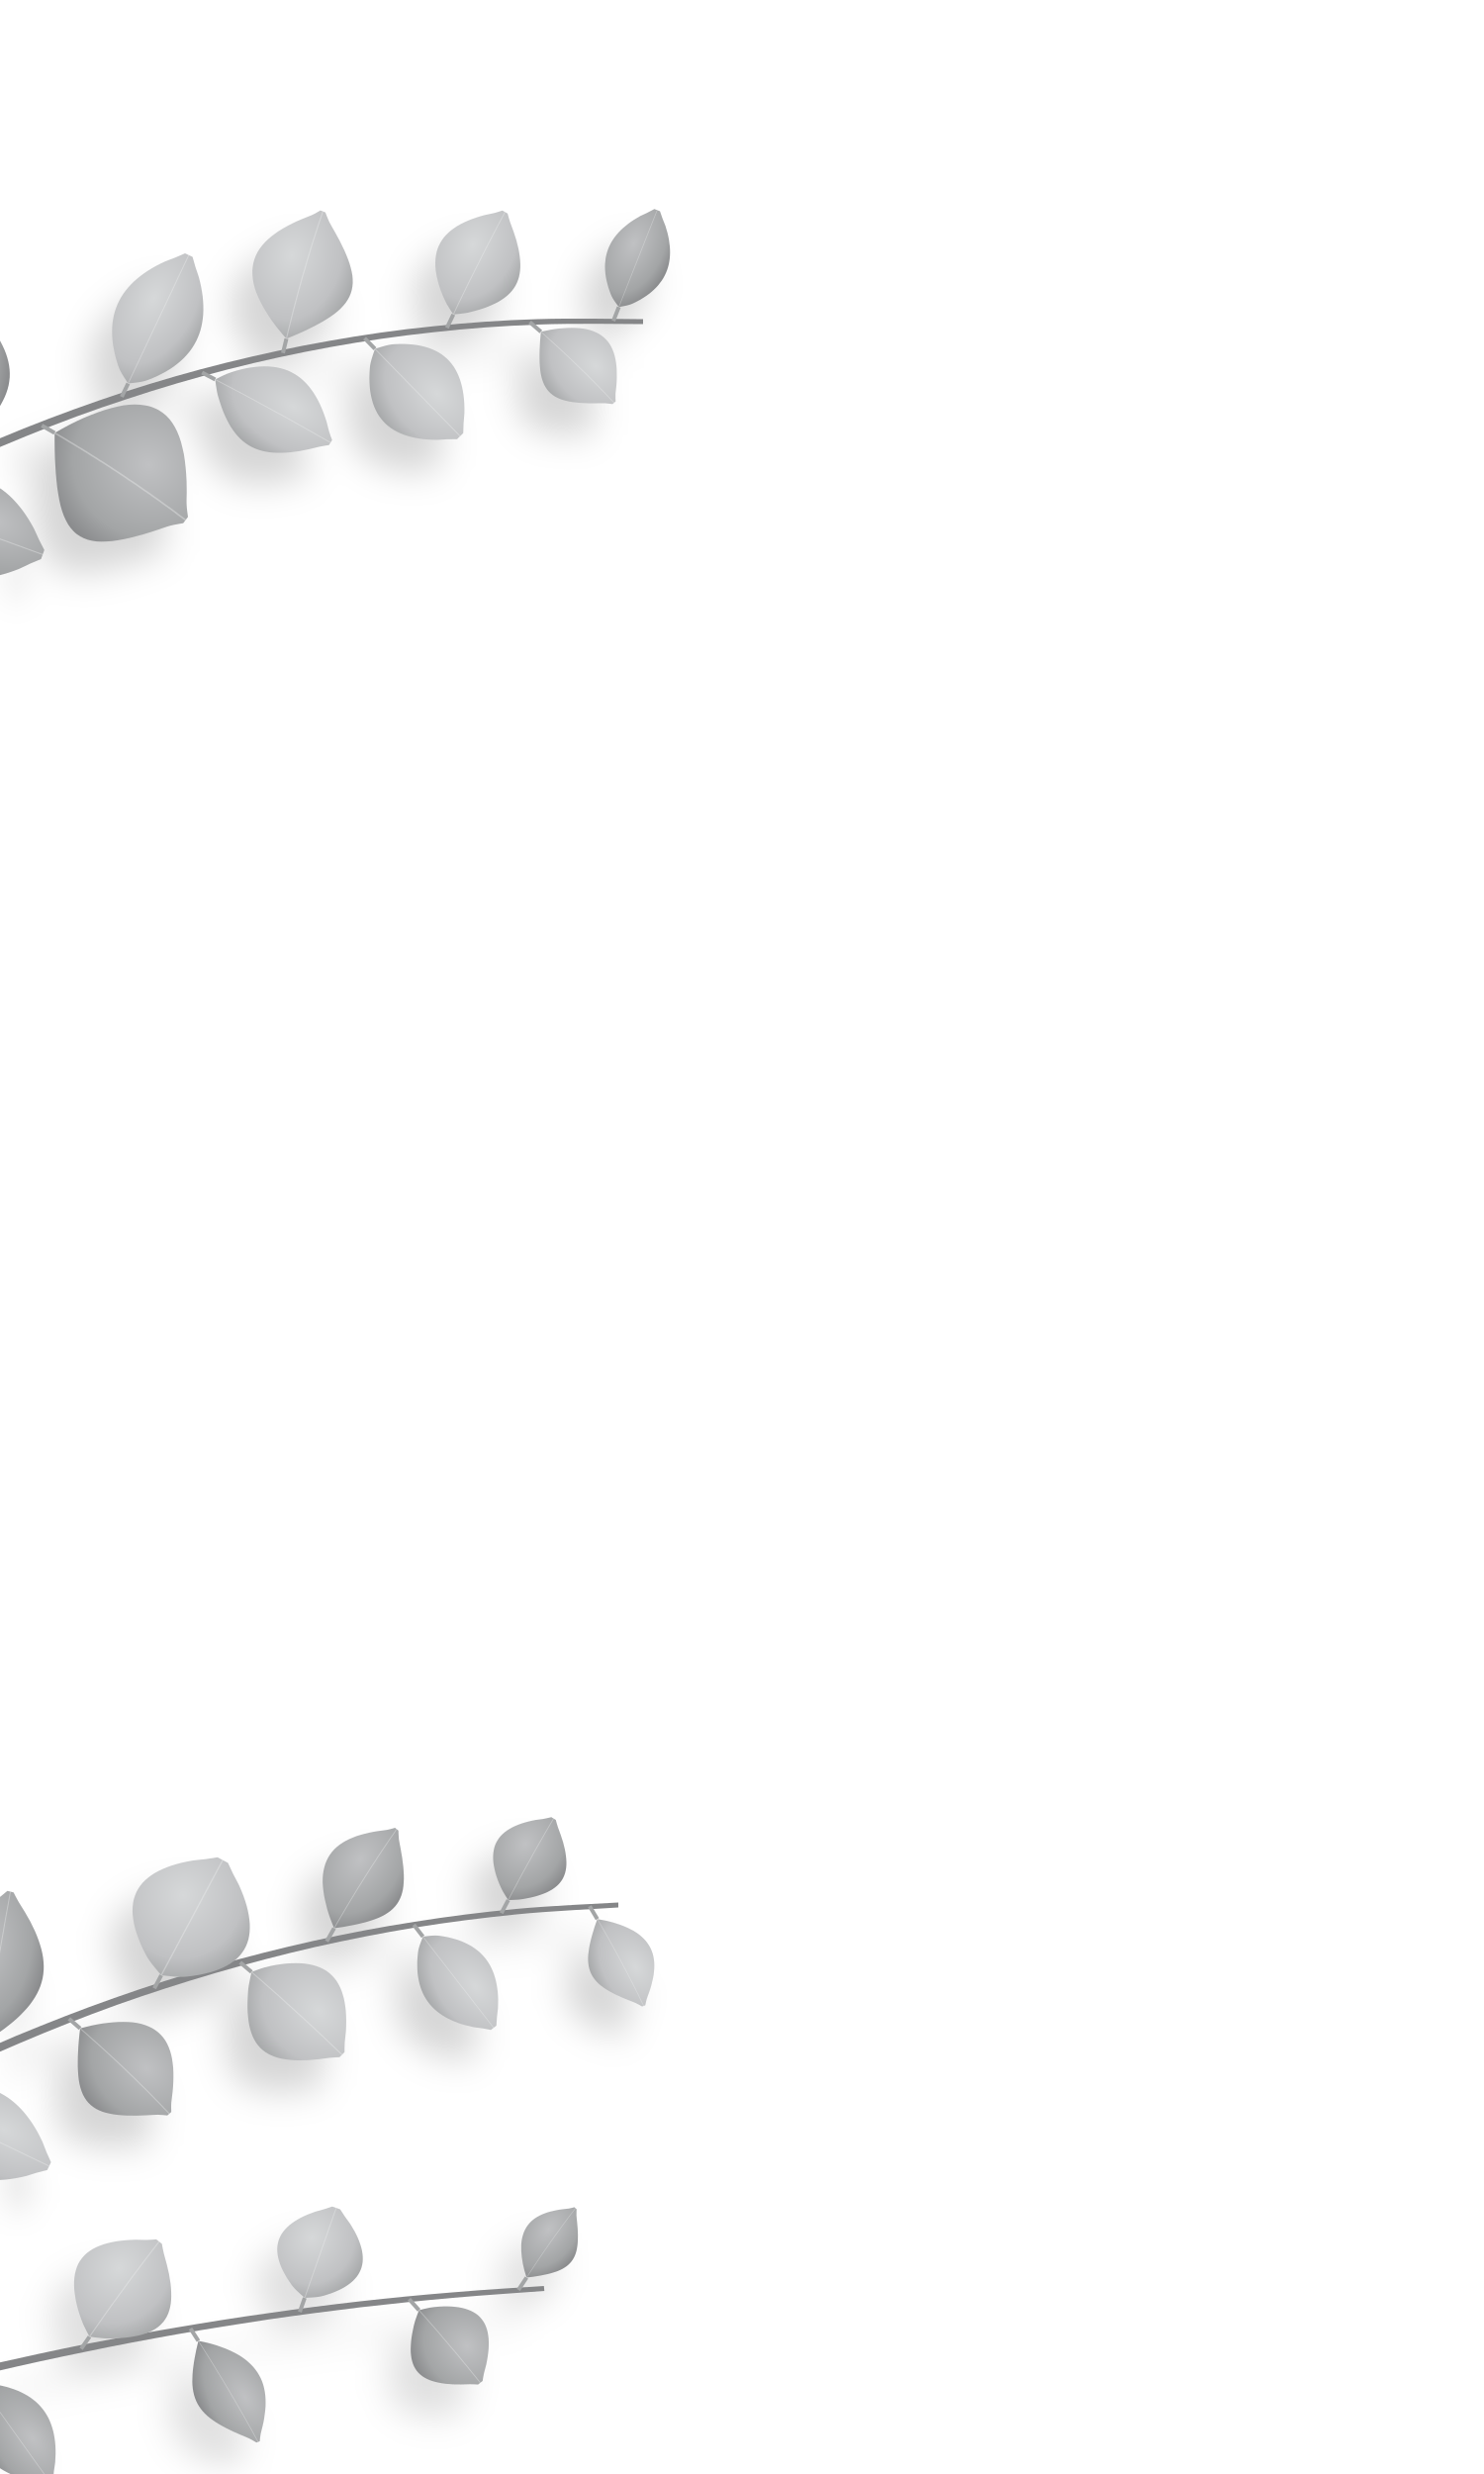
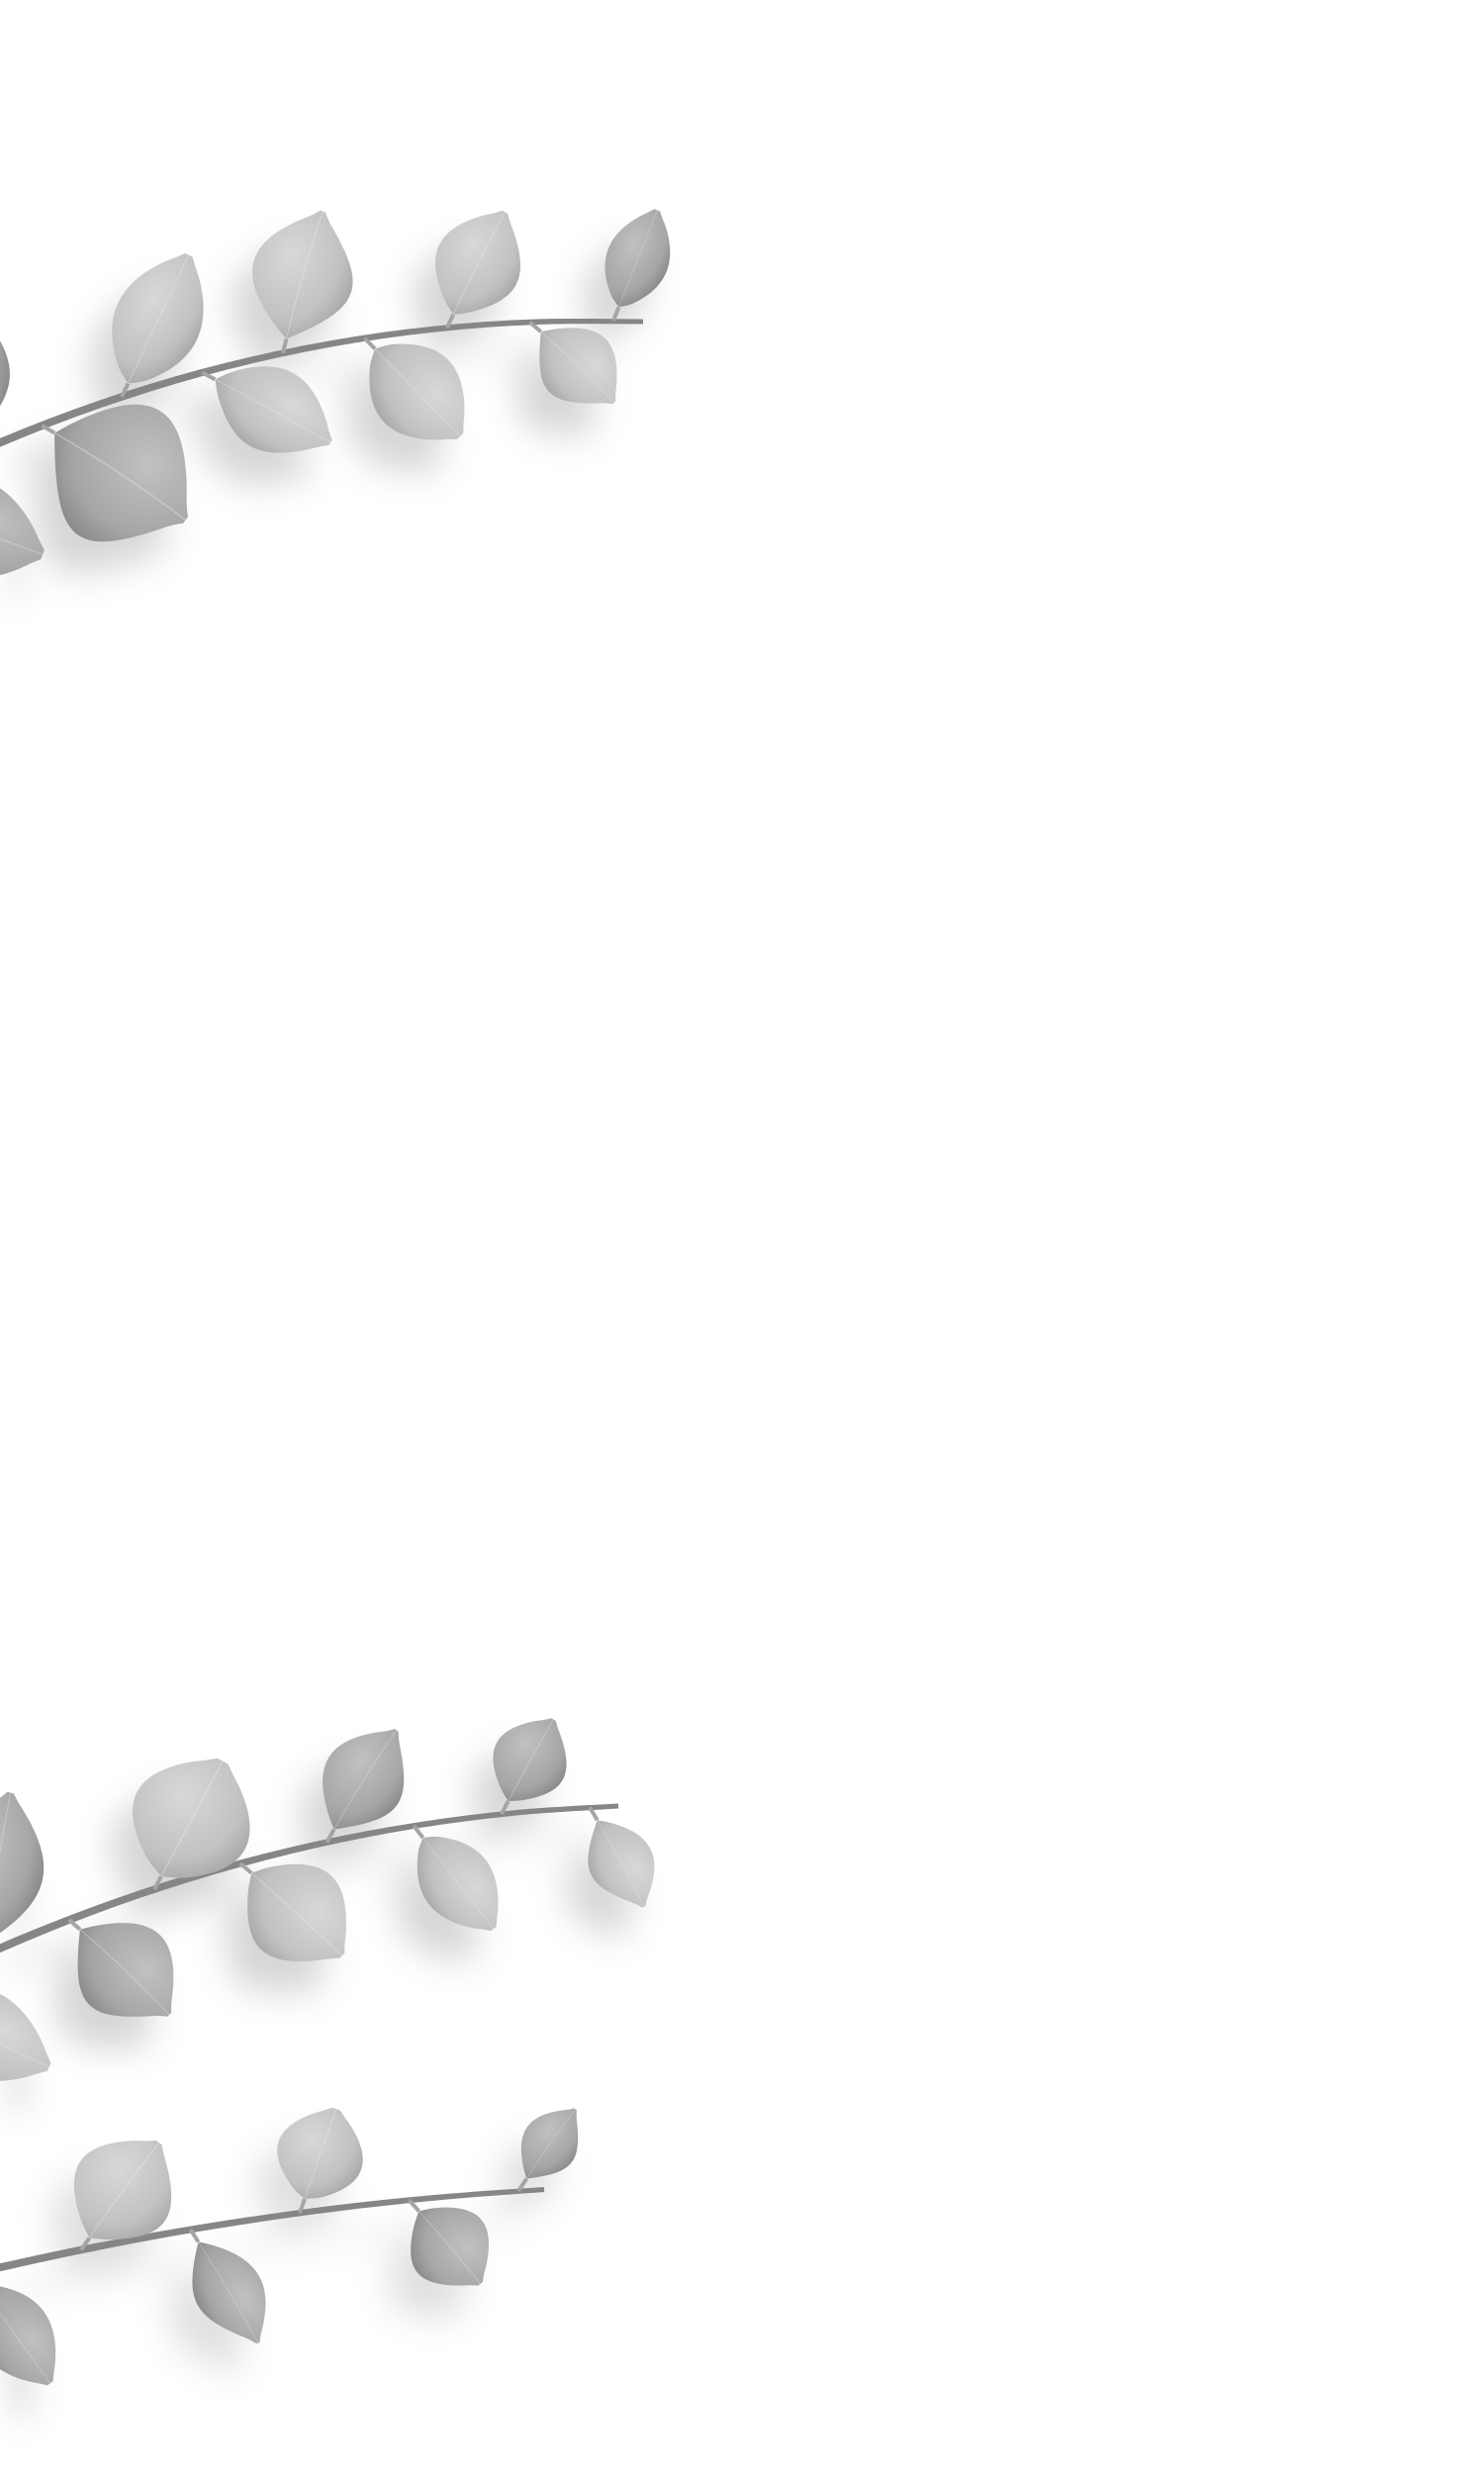
<svg xmlns="http://www.w3.org/2000/svg" viewBox="0 0 600 1000">
  <style>svg{background:#e7e8e9}.f-hi{fill:#f3f4f4}.f-1{fill:#d6d8d9}.f-2{fill:#c0c1c3}.f-3{fill:#a3a5a6}.f-4{fill:#858688}.f-5{fill:#656667}.f-eye{fill:#7d8085}.k-hi{stroke:#f3f4f4}.k-1{stroke:#d6d8d9}.k-2{stroke:#c0c1c3}.k-3{stroke:#a3a5a6}.k-4{stroke:#858688}.k-5{stroke:#656667}.k-eye{stroke:#7d8085}.s-hi{stop-color:#f3f4f4}.s-1{stop-color:#d6d8d9}.s-2{stop-color:#c0c1c3}.s-3{stop-color:#a3a5a6}.s-4{stop-color:#858688}.s-5{stop-color:#656667}.s-eye{stop-color:#7d8085}</style>
  <defs>
    <g id="grey-1-e0">
      <path d="M0 0C0.9 -2.2 3.7 -9.7 5.6 -13.4C7.4 -17.1 9.3 -19.5 11.1 -22.1C13 -24.8 14.8 -27.1 16.7 -29.2C18.5 -31.4 20.4 -33.3 22.2 -35.1C24.1 -36.9 25.9 -38.4 27.8 -39.8C29.6 -41.2 31.5 -42.4 33.3 -43.4C35.2 -44.4 37 -45.2 38.9 -45.9C40.7 -46.5 42.6 -47 44.4 -47.2C46.3 -47.5 48.1 -47.6 50 -47.5C51.9 -47.4 53.7 -47.1 55.6 -46.7C57.4 -46.2 59.3 -45.6 61.1 -44.8C63 -44 64.8 -43 66.7 -41.9C68.5 -40.8 70.4 -39.4 72.2 -38C74.1 -36.5 75.9 -34.9 77.8 -33.1C79.6 -31.3 81.5 -29.4 83.3 -27.3C85.2 -25.1 87 -22.9 88.9 -20.4C90.7 -17.9 92.6 -14.8 94.4 -12.2C96.3 -9.5 99.1 -5.8 100 -4.6L100 4.6C99.1 5.8 96.3 9.5 94.4 12.2C92.6 14.8 90.7 17.9 88.9 20.4C87 22.9 85.2 25.1 83.3 27.3C81.5 29.4 79.6 31.3 77.8 33.1C75.9 34.9 74.1 36.5 72.2 38C70.4 39.4 68.5 40.8 66.7 41.9C64.8 43 63 44 61.1 44.8C59.3 45.6 57.4 46.2 55.6 46.7C53.7 47.1 51.9 47.4 50 47.5C48.1 47.6 46.3 47.5 44.4 47.2C42.6 47 40.7 46.5 38.9 45.9C37 45.2 35.2 44.4 33.3 43.4C31.5 42.4 29.6 41.2 27.8 39.8C25.9 38.4 24.1 36.9 22.2 35.1C20.4 33.3 18.5 31.4 16.7 29.2C14.8 27.1 13 24.8 11.1 22.1C9.3 19.5 7.4 17.1 5.6 13.4C3.7 9.7 0.9 2.2 0 0Z" />
      <path d="M0 0C0.9 0 3.7 0 5.6 0C7.4 0 9.3 0 11.1 0C13 0 14.8 0 16.7 0C18.5 0 20.4 0 22.2 0C24.1 0 25.9 0 27.8 0C29.6 0 31.5 0 33.3 0C35.2 0 37 0 38.9 0C40.7 0 42.6 0 44.4 0C46.3 0 48.1 0 50 0C51.9 0 53.7 0 55.6 0C57.4 0 59.3 0 61.1 0C63 0 64.8 0 66.7 0C68.5 0 70.4 0 72.2 0C74.1 0 75.9 0 77.8 0C79.6 0 81.5 0 83.3 0C85.2 0 87 0 88.9 0C90.7 0 92.6 0 94.4 0C96.3 0 99.1 0 100 0" class="k-hi" fill="none" stroke-width="1" opacity=".35" />
    </g>
    <g id="grey-1-e1">
      <path d="M0 0C0.9 -1.9 3.7 -7.9 5.6 -11.2C7.5 -14.5 9.4 -17.2 11.2 -19.8C13.1 -22.5 15 -24.9 16.9 -27.2C18.8 -29.5 20.8 -31.5 22.7 -33.4C24.6 -35.3 26.5 -37 28.4 -38.5C30.3 -40 32.3 -41.3 34.2 -42.4C36.1 -43.5 38 -44.4 40 -45.1C41.9 -45.8 43.8 -46.3 45.7 -46.6C47.6 -46.8 49.5 -46.9 51.4 -46.7C53.3 -46.6 55.2 -46.2 57.1 -45.7C59 -45.1 60.9 -44.3 62.7 -43.4C64.6 -42.4 66.5 -41.3 68.3 -39.9C70.2 -38.6 72 -37.1 73.8 -35.4C75.6 -33.7 77.5 -31.8 79.3 -29.8C81.1 -27.8 82.8 -25.6 84.6 -23.3C86.4 -21 88.1 -18.5 89.9 -15.9C91.6 -13.3 93.3 -10.1 95 -7.5C96.7 -4.9 99.3 -1.5 100.2 -0.3L99.8 6.3C98.8 7.4 95.8 10.5 93.9 12.9C91.9 15.3 89.9 18.2 87.9 20.6C85.9 23.1 84 25.3 82.1 27.5C80.1 29.6 78.2 31.6 76.3 33.5C74.4 35.3 72.5 37 70.6 38.5C68.7 40 66.9 41.4 65 42.6C63.2 43.8 61.3 44.8 59.5 45.6C57.6 46.4 55.8 47.1 54 47.5C52.2 47.9 50.4 48.2 48.6 48.2C46.8 48.3 45 48.1 43.2 47.7C41.4 47.4 39.6 46.8 37.8 46C36 45.2 34.3 44.3 32.5 43.1C30.7 41.9 28.9 40.5 27.1 39C25.3 37.4 23.6 35.7 21.8 33.7C20 31.8 18.2 29.7 16.4 27.4C14.6 25.1 12.8 22.6 11 19.9C9.2 17.2 7.3 14.6 5.5 11.2C3.7 7.9 0.9 1.9 0 0Z" />
      <path d="M0 0C0.9 0 3.7 0 5.6 0C7.4 0 9.3 0 11.1 0C13 0 14.8 0.1 16.7 0.1C18.5 0.1 20.4 0.1 22.2 0.1C24.1 0.2 25.9 0.2 27.8 0.2C29.6 0.3 31.5 0.3 33.3 0.3C35.2 0.4 37 0.4 38.9 0.5C40.7 0.5 42.6 0.5 44.4 0.6C46.3 0.6 48.1 0.7 50 0.8C51.9 0.8 53.7 0.9 55.6 0.9C57.4 1 59.3 1.1 61.1 1.1C63 1.2 64.8 1.3 66.7 1.3C68.5 1.4 70.4 1.5 72.2 1.6C74.1 1.6 75.9 1.7 77.8 1.8C79.6 1.9 81.5 2 83.3 2.1C85.2 2.2 87 2.3 88.9 2.4C90.7 2.5 92.6 2.6 94.4 2.7C96.3 2.8 99.1 2.9 100 3" class="k-hi" fill="none" stroke-width="1" opacity=".35" />
    </g>
    <g id="grey-1-e2">
      <path d="M0 0C0.9 -1.6 3.7 -6.4 5.6 -9.4C7.5 -12.4 9.4 -15.1 11.3 -17.8C13.3 -20.4 15.2 -22.9 17.2 -25.3C19.1 -27.6 21.1 -29.8 23.1 -31.8C25.1 -33.8 27 -35.6 29 -37.3C31 -38.9 33 -40.3 35 -41.5C37 -42.6 39 -43.6 41 -44.3C43 -45.1 45 -45.6 47 -45.8C48.9 -46.1 50.9 -46.1 52.8 -45.9C54.8 -45.7 56.7 -45.3 58.7 -44.6C60.6 -43.9 62.5 -43 64.3 -41.9C66.2 -40.8 68.1 -39.4 69.9 -37.9C71.7 -36.4 73.6 -34.6 75.3 -32.7C77.1 -30.9 78.9 -28.8 80.6 -26.5C82.3 -24.3 84 -21.9 85.7 -19.4C87.4 -17 89 -14.3 90.6 -11.6C92.3 -8.9 93.8 -5.7 95.4 -3.2C97 -0.6 99.5 2.4 100.3 3.5L99.7 8.5C98.7 9.4 95.6 11.8 93.5 13.9C91.4 16 89.2 18.8 87.1 21.1C85.1 23.4 83 25.7 81 27.8C78.9 29.9 76.9 31.9 75 33.8C73 35.7 71 37.4 69.1 39C67.2 40.6 65.3 42 63.4 43.2C61.5 44.5 59.7 45.5 57.9 46.4C56 47.2 54.2 47.9 52.5 48.3C50.7 48.7 48.9 48.9 47.2 48.9C45.4 48.9 43.7 48.7 41.9 48.2C40.2 47.7 38.5 47.1 36.8 46.2C35.1 45.3 33.4 44.1 31.6 42.8C29.9 41.5 28.2 39.9 26.5 38.2C24.8 36.4 23.1 34.5 21.4 32.4C19.6 30.3 17.9 28 16.2 25.6C14.4 23.2 12.7 20.6 10.9 17.9C9.1 15.2 7.3 12.4 5.5 9.4C3.7 6.5 0.9 1.6 0 0Z" />
      <path d="M0 0C0.9 0 3.7 0 5.6 0C7.4 0 9.3 0 11.1 0.1C13 0.1 14.8 0.1 16.7 0.2C18.5 0.2 20.4 0.2 22.2 0.3C24.1 0.3 25.9 0.4 27.8 0.5C29.6 0.5 31.5 0.6 33.3 0.7C35.2 0.7 37 0.8 38.9 0.9C40.7 1 42.6 1.1 44.4 1.2C46.3 1.3 48.1 1.4 50 1.5C51.9 1.6 53.7 1.7 55.6 1.9C57.4 2 59.3 2.1 61.1 2.2C63 2.4 64.8 2.5 66.7 2.7C68.5 2.8 70.4 3 72.2 3.1C74.1 3.3 75.9 3.5 77.8 3.6C79.6 3.8 81.5 4 83.3 4.2C85.2 4.4 87 4.5 88.9 4.7C90.7 4.9 92.6 5.1 94.4 5.4C96.3 5.6 99.1 5.9 100 6" class="k-hi" fill="none" stroke-width="1" opacity=".35" />
    </g>
    <radialGradient id="grey-1-ep" cx="0.62" cy="0.35" r="0.7" fx="0.62" fy="0.35">
      <stop offset="0" class="s-1" />
      <stop offset="0.7" class="s-2" />
      <stop offset="1" class="s-3" />
    </radialGradient>
    <radialGradient id="grey-1-ed" cx="0.62" cy="0.35" r="0.7" fx="0.62" fy="0.35">
      <stop offset="0" class="s-2" />
      <stop offset="0.7" class="s-3" />
      <stop offset="1" class="s-4" />
    </radialGradient>
    <g id="grey-1-i1">
      <path d="M-298.2 401.6C-292 395.2 -273.5 375.5 -261 363.1C-248.6 350.8 -236 338.9 -223.4 327.6C-210.8 316.2 -198.2 305.3 -185.4 294.9C-172.7 284.6 -159.9 274.7 -147 265.3C-134.1 255.9 -121.2 247 -108.2 238.6C-95.1 230.2 -82.1 222.3 -68.9 214.8C-55.8 207.4 -42.5 200.5 -29.3 194C-16 187.6 -2.6 181.6 10.8 176.2C24.2 170.7 37.7 165.7 51.3 161.3C64.8 156.8 78.5 152.8 92.2 149.3C105.9 145.8 119.7 142.8 133.5 140.3C147.3 137.8 161.2 135.8 175.2 134.3C189.2 132.7 203.3 131.7 217.4 131.2C231.5 130.6 252.9 131 260 131L260 129C252.9 129 231.5 128.5 217.3 129C203.1 129.4 189 130.4 175 131.9C160.9 133.3 146.9 135.3 133 137.8C119.1 140.2 105.3 143.2 91.5 146.6C77.7 150 64 154 50.3 158.4C36.7 162.9 23.1 167.8 9.6 173.2C-3.9 178.6 -17.4 184.6 -30.7 191C-44.1 197.4 -57.4 204.3 -70.7 211.7C-83.9 219.1 -97.1 227 -110.2 235.4C-123.3 243.8 -136.4 252.7 -149.3 262.1C-162.3 271.4 -175.2 281.3 -188.1 291.7C-200.9 302.1 -213.7 312.9 -226.4 324.3C-239.1 335.6 -251.7 347.5 -264.3 359.8C-276.8 372.2 -295.5 391.9 -301.8 398.4Z" class="f-4" />
      <path d="M-140.4 258.1L-141.4 252.2" class="k-3" fill="none" stroke-width="1.6" />
      <use href="#grey-1-e0" fill="url(#grey-1-ed)" transform="translate(-141.4 252.2) rotate(-99.3) scale(0.6978 0.515)" />
      <path d="M-109.4 237.2L-103.8 239.1" class="k-3" fill="none" stroke-width="1.6" />
      <use href="#grey-1-e1" fill="url(#grey-1-ep)" transform="translate(-103.8 239.1) rotate(19.4) scale(0.6319 0.4435)" />
      <path d="M-78.2 218.1L-77 212.2" class="k-3" fill="none" stroke-width="1.6" />
      <use href="#grey-1-e2" fill="url(#grey-1-ep)" transform="translate(-77 212.2) rotate(-78.4) scale(0.6108 0.6093)" />
      <path d="M-46.8 200.9L-41.1 202.9" class="k-3" fill="none" stroke-width="1.6" />
      <use href="#grey-1-e0" fill="url(#grey-1-ed)" transform="translate(-41.1 202.9) rotate(20) scale(0.6211 0.423)" />
      <path d="M-15 185.5L-15 179.5" class="k-3" fill="none" stroke-width="1.6" />
      <use href="#grey-1-e1" fill="url(#grey-1-ed)" transform="translate(-15 179.5) rotate(-89.9) scale(0.5882 0.3921)" />
      <path d="M16.9 172L22.1 175" class="k-3" fill="none" stroke-width="1.6" />
      <use href="#grey-1-e2" fill="url(#grey-1-ed)" transform="translate(22.1 175) rotate(30.2) scale(0.6346 0.6327)" />
      <path d="M49.2 160.4L51.8 155" class="k-3" fill="none" stroke-width="1.6" />
      <use href="#grey-1-e0" fill="url(#grey-1-ep)" transform="translate(51.8 155) rotate(-64.7) scale(0.5738 0.3695)" />
      <path d="M81.7 150.6L87 153.4" class="k-3" fill="none" stroke-width="1.6" />
      <use href="#grey-1-e1" fill="url(#grey-1-ep)" transform="translate(87 153.4) rotate(27.5) scale(0.5315 0.3599)" />
      <path d="M114.4 142.7L115.8 136.9" class="k-3" fill="none" stroke-width="1.6" />
      <use href="#grey-1-e2" fill="url(#grey-1-ep)" transform="translate(115.8 136.9) rotate(-76.8) scale(0.5345 0.4341)" />
      <path d="M147.4 136.7L151.6 141" class="k-3" fill="none" stroke-width="1.6" />
      <use href="#grey-1-e0" fill="url(#grey-1-ep)" transform="translate(151.6 141) rotate(45.7) scale(0.4931 0.3803)" />
      <path d="M180.7 132.5L183.3 127.1" class="k-3" fill="none" stroke-width="1.6" />
      <use href="#grey-1-e1" fill="url(#grey-1-ep)" transform="translate(183.3 127.1) rotate(-64.6) scale(0.4635 0.3678)" />
      <path d="M214.2 130.2L218.7 134.1" class="k-3" fill="none" stroke-width="1.6" />
      <use href="#grey-1-e2" fill="url(#grey-1-ep)" transform="translate(218.7 134.1) rotate(41.4) scale(0.4117 0.3284)" />
      <path d="M248 129.7L250.2 124.1" class="k-3" fill="none" stroke-width="1.6" />
      <use href="#grey-1-e0" fill="url(#grey-1-ed)" transform="translate(250.2 124.1) rotate(-68.4) scale(0.4212 0.2661)" />
    </g>
    <filter id="grey-1-sh0.16-7" x="-30%" y="-30%" width="160%" height="160%">
      <feColorMatrix values="0 0 0 0 0 0 0 0 0 0 0 0 0 0 0 0 0 0 0.16 0" />
      <feGaussianBlur stdDeviation="7" />
    </filter>
    <g id="grey-1-i2">
-       <path d="M-299 1062.2C-292.8 1059.4 -274.3 1050.9 -261.9 1045.5C-249.6 1040.1 -237.2 1034.9 -224.9 1029.9C-212.5 1024.9 -200.2 1020 -187.8 1015.4C-175.5 1010.7 -163.1 1006.2 -150.8 1001.9C-138.4 997.6 -126.1 993.4 -113.7 989.5C-101.4 985.5 -89 981.8 -76.6 978.2C-64.3 974.6 -51.9 971.1 -39.6 967.9C-27.2 964.7 -14.9 961.6 -2.5 958.7C9.9 955.8 22.2 953.1 34.6 950.6C46.9 948 59.3 945.7 71.7 943.5C84 941.3 96.4 939.4 108.8 937.5C121.1 935.7 133.5 934.1 145.9 932.6C158.2 931.2 170.6 929.9 183 928.8C195.3 927.7 213.9 926.5 220.1 926L219.9 924C213.7 924.4 195.2 925.5 182.8 926.6C170.4 927.6 158 928.8 145.6 930.2C133.2 931.6 120.8 933.2 108.4 935C96 936.7 83.6 938.7 71.2 940.8C58.8 942.9 46.4 945.2 34 947.6C21.6 950.1 9.2 952.8 -3.2 955.6C-15.6 958.4 -28 961.4 -40.4 964.6C-52.8 967.8 -65.2 971.2 -77.6 974.7C-90 978.2 -102.5 982 -114.9 985.9C-127.3 989.8 -139.7 993.9 -152.1 998.1C-164.5 1002.4 -176.9 1006.8 -189.3 1011.4C-201.7 1016 -214.1 1020.8 -226.5 1025.8C-238.9 1030.8 -251.4 1035.9 -263.8 1041.3C-276.2 1046.6 -294.8 1055.1 -301 1057.8Z" class="f-4" />
-       <path d="M-144 997.4L-142.5 991.6" class="k-3" fill="none" stroke-width="1.6" />
-       <use href="#grey-1-e0" fill="url(#grey-1-ed)" transform="translate(-142.5 991.6) rotate(-75.9) scale(0.5728 0.4986)" />
-       <path d="M-99.8 983.2L-94.3 985.6" class="k-3" fill="none" stroke-width="1.6" />
-       <use href="#grey-1-e1" fill="url(#grey-1-ep)" transform="translate(-94.3 985.6) rotate(23.8) scale(0.5623 0.4336)" />
-       <path d="M-55.6 970.4L-53.2 964.9" class="k-3" fill="none" stroke-width="1.6" />
-       <use href="#grey-1-e2" fill="url(#grey-1-ep)" transform="translate(-53.2 964.9) rotate(-66) scale(0.5684 0.4435)" />
-       <path d="M-11.4 959.1L-7.9 964" class="k-3" fill="none" stroke-width="1.6" />
-       <use href="#grey-1-e0" fill="url(#grey-1-ed)" transform="translate(-7.9 964) rotate(54.4) scale(0.4839 0.3116)" />
-       <path d="M32.8 949.4L36.2 944.5" class="k-3" fill="none" stroke-width="1.6" />
-       <use href="#grey-1-e1" fill="url(#grey-1-ep)" transform="translate(36.2 944.5) rotate(-55.4) scale(0.4761 0.4396)" />
-       <path d="M77 941.2L80.2 946.2" class="k-3" fill="none" stroke-width="1.6" />
-       <use href="#grey-1-e2" fill="url(#grey-1-ed)" transform="translate(80.2 946.2) rotate(57.3) scale(0.4739 0.2872)" />
-       <path d="M121.2 934.5L123.2 928.8" class="k-3" fill="none" stroke-width="1.6" />
-       <use href="#grey-1-e0" fill="url(#grey-1-ep)" transform="translate(123.2 928.8) rotate(-70.7) scale(0.3851 0.3709)" />
-       <path d="M165.4 929.3L169.4 933.8" class="k-3" fill="none" stroke-width="1.6" />
-       <use href="#grey-1-e1" fill="url(#grey-1-ed)" transform="translate(169.4 933.8) rotate(48.2) scale(0.3839 0.3531)" />
-       <path d="M209.6 925.6L212.9 920.6" class="k-3" fill="none" stroke-width="1.6" />
-       <use href="#grey-1-e2" fill="url(#grey-1-ed)" transform="translate(212.9 920.6) rotate(-57.2) scale(0.3427 0.2405)" />
+       <path d="M-299 1022.2C-292.8 1019.4 -274.3 1010.9 -261.9 1005.5C-249.6 1000.1 -237.2 994.9 -224.9 989.9C-212.5 984.9 -200.2 980 -187.8 975.4C-175.5 970.7 -163.1 966.2 -150.8 961.9C-138.4 957.6 -126.1 953.4 -113.7 949.5C-101.4 945.5 -89 941.8 -76.6 938.2C-64.3 934.6 -51.9 931.1 -39.6 927.9C-27.2 924.7 -14.9 921.6 -2.5 918.7C9.9 915.8 22.2 913.1 34.6 910.6C46.9 908 59.3 905.7 71.7 903.5C84 901.3 96.4 899.4 108.8 897.5C121.1 895.7 133.5 894.1 145.9 892.6C158.2 891.2 170.6 889.9 183 888.8C195.3 887.7 213.9 886.5 220.1 886L219.9 884C213.7 884.4 195.2 885.5 182.8 886.6C170.4 887.6 158 888.8 145.6 890.2C133.2 891.6 120.8 893.2 108.4 895C96 896.7 83.6 898.7 71.2 900.8C58.8 902.9 46.4 905.2 34 907.6C21.6 910.1 9.2 912.8 -3.2 915.6C-15.6 918.4 -28 921.4 -40.4 924.6C-52.8 927.8 -65.2 931.2 -77.6 934.7C-90 938.2 -102.5 942 -114.9 945.9C-127.3 949.8 -139.7 953.9 -152.1 958.1C-164.5 962.4 -176.9 966.8 -189.3 971.4C-201.7 976 -214.1 980.8 -226.5 985.8C-238.9 990.8 -251.4 995.9 -263.8 1001.3C-276.2 1006.6 -294.8 1015.1 -301 1017.8Z" class="f-4" />
+       <path d="M-144 957.4L-142.5 951.6" class="k-3" fill="none" stroke-width="1.6" />
+       <use href="#grey-1-e0" fill="url(#grey-1-ed)" transform="translate(-142.5 951.6) rotate(-75.9) scale(0.5728 0.4986)" />
+       <path d="M-99.8 943.2L-94.3 945.6" class="k-3" fill="none" stroke-width="1.6" />
+       <use href="#grey-1-e1" fill="url(#grey-1-ep)" transform="translate(-94.3 945.6) rotate(23.8) scale(0.5623 0.4336)" />
+       <path d="M-55.6 930.4L-53.2 924.9" class="k-3" fill="none" stroke-width="1.6" />
+       <use href="#grey-1-e2" fill="url(#grey-1-ep)" transform="translate(-53.2 924.9) rotate(-66) scale(0.5684 0.4435)" />
+       <path d="M-11.4 919.1L-7.9 924" class="k-3" fill="none" stroke-width="1.6" />
+       <use href="#grey-1-e0" fill="url(#grey-1-ed)" transform="translate(-7.9 924) rotate(54.4) scale(0.4839 0.3116)" />
+       <path d="M32.8 909.4L36.2 904.5" class="k-3" fill="none" stroke-width="1.6" />
+       <use href="#grey-1-e1" fill="url(#grey-1-ep)" transform="translate(36.2 904.5) rotate(-55.4) scale(0.4761 0.4396)" />
+       <path d="M77 901.2L80.2 906.2" class="k-3" fill="none" stroke-width="1.6" />
+       <use href="#grey-1-e2" fill="url(#grey-1-ed)" transform="translate(80.2 906.2) rotate(57.3) scale(0.4739 0.2872)" />
+       <path d="M121.2 894.5L123.2 888.8" class="k-3" fill="none" stroke-width="1.6" />
+       <use href="#grey-1-e0" fill="url(#grey-1-ep)" transform="translate(123.2 888.8) rotate(-70.7) scale(0.3851 0.3709)" />
+       <path d="M165.4 889.3L169.4 893.8" class="k-3" fill="none" stroke-width="1.6" />
+       <use href="#grey-1-e1" fill="url(#grey-1-ed)" transform="translate(169.4 893.8) rotate(48.2) scale(0.3839 0.3531)" />
+       <path d="M209.6 885.6L212.9 880.6" class="k-3" fill="none" stroke-width="1.6" />
+       <use href="#grey-1-e2" fill="url(#grey-1-ed)" transform="translate(212.9 880.6) rotate(-57.2) scale(0.3427 0.2405)" />
    </g>
    <filter id="grey-1-sh0.12-7" x="-30%" y="-30%" width="160%" height="160%">
      <feColorMatrix values="0 0 0 0 0 0 0 0 0 0 0 0 0 0 0 0 0 0 0.12 0" />
      <feGaussianBlur stdDeviation="7" />
    </filter>
    <g id="grey-1-i3">
-       <path d="M-298.3 1041.7C-292.1 1035.7 -273.6 1017.4 -261.1 1005.8C-248.7 994.3 -236.2 983.2 -223.7 972.5C-211.1 961.8 -198.5 951.5 -185.9 941.7C-173.3 931.9 -160.6 922.5 -147.8 913.5C-135.1 904.5 -122.3 895.9 -109.4 887.8C-96.6 879.6 -83.7 871.9 -70.8 864.6C-57.8 857.3 -44.8 850.5 -31.8 844C-18.7 837.6 -5.6 831.6 7.6 826C20.7 820.4 33.9 815.2 47.2 810.4C60.4 805.7 73.8 801.4 87.1 797.5C100.5 793.6 113.9 790.1 127.4 787C140.8 784 154.4 781.3 167.9 779.1C181.5 776.9 195.1 775.2 208.8 773.8C222.5 772.4 243.2 771.5 250 771L250 769C243.1 769.4 222.4 770.3 208.6 771.6C194.9 772.9 181.2 774.6 167.6 776.8C153.9 778.9 140.3 781.5 126.8 784.5C113.3 787.5 99.8 790.9 86.3 794.8C72.9 798.6 59.5 802.9 46.2 807.6C32.8 812.3 19.6 817.5 6.3 823C-6.9 828.6 -20.1 834.6 -33.2 841C-46.4 847.4 -59.5 854.2 -72.5 861.5C-85.5 868.8 -98.5 876.4 -111.5 884.6C-124.4 892.7 -137.3 901.2 -150.1 910.2C-163 919.2 -175.7 928.6 -188.5 938.4C-201.2 948.2 -213.9 958.5 -226.5 969.1C-239.2 979.8 -251.7 990.9 -264.3 1002.4C-276.8 1014 -295.5 1032.3 -301.7 1038.3Z" class="f-4" />
-       <path d="M-141.3 906.5L-142.3 900.6" class="k-3" fill="none" stroke-width="1.6" />
-       <use href="#grey-1-e0" fill="url(#grey-1-ed)" transform="translate(-142.3 900.6) rotate(-99.5) scale(0.6494 0.6141)" />
-       <path d="M-107.9 884.6L-102.5 887.2" class="k-3" fill="none" stroke-width="1.6" />
-       <use href="#grey-1-e1" fill="url(#grey-1-ep)" transform="translate(-102.5 887.2) rotate(25.4) scale(0.6012 0.384)" />
-       <path d="M-74.3 864.6L-74.6 858.6" class="k-3" fill="none" stroke-width="1.6" />
-       <use href="#grey-1-e2" fill="url(#grey-1-ep)" transform="translate(-74.6 858.6) rotate(-92.4) scale(0.6379 0.4905)" />
-       <path d="M-40.5 846.5L-35.1 849.1" class="k-3" fill="none" stroke-width="1.6" />
-       <use href="#grey-1-e0" fill="url(#grey-1-ep)" transform="translate(-35.1 849.1) rotate(25.7) scale(0.61 0.3796)" />
-       <path d="M-6.4 830.3L-5.6 824.4" class="k-3" fill="none" stroke-width="1.6" />
-       <use href="#grey-1-e1" fill="url(#grey-1-ed)" transform="translate(-5.6 824.4) rotate(-81.8) scale(0.6057 0.396)" />
-       <path d="M27.9 816L32.4 819.9" class="k-3" fill="none" stroke-width="1.6" />
-       <use href="#grey-1-e2" fill="url(#grey-1-ed)" transform="translate(32.4 819.9) rotate(40.8) scale(0.4982 0.422)" />
-       <path d="M62.4 803.7L65.2 798.4" class="k-3" fill="none" stroke-width="1.6" />
-       <use href="#grey-1-e0" fill="url(#grey-1-ep)" transform="translate(65.2 798.4) rotate(-61.9) scale(0.5277 0.5197)" />
-       <path d="M97.1 793.2L101.7 797.1" class="k-3" fill="none" stroke-width="1.6" />
-       <use href="#grey-1-e1" fill="url(#grey-1-ep)" transform="translate(101.7 797.1) rotate(40.9) scale(0.4953 0.4332)" />
-       <path d="M132.1 784.7L135.1 779.4" class="k-3" fill="none" stroke-width="1.6" />
-       <use href="#grey-1-e2" fill="url(#grey-1-ed)" transform="translate(135.1 779.4) rotate(-60.3) scale(0.4731 0.3531)" />
-       <path d="M167.3 778L171 782.8" class="k-3" fill="none" stroke-width="1.6" />
-       <use href="#grey-1-e0" fill="url(#grey-1-ep)" transform="translate(171 782.8) rotate(52.2) scale(0.4662 0.3063)" />
-       <path d="M202.7 773.3L205.5 768" class="k-3" fill="none" stroke-width="1.6" />
-       <use href="#grey-1-e1" fill="url(#grey-1-ed)" transform="translate(205.5 768) rotate(-62.4) scale(0.3768 0.3219)" />
-       <path d="M238.4 770.5L241.5 775.7" class="k-3" fill="none" stroke-width="1.6" />
-       <use href="#grey-1-e2" fill="url(#grey-1-ep)" transform="translate(241.5 775.7) rotate(59.5) scale(0.3975 0.274)" />
+       <path d="M-298.3 1001.7C-292.1 995.7 -273.6 977.4 -261.1 965.8C-248.7 954.3 -236.2 943.2 -223.7 932.5C-211.1 921.8 -198.5 911.5 -185.9 901.7C-173.3 891.9 -160.6 882.5 -147.8 873.5C-135.1 864.5 -122.3 855.9 -109.4 847.8C-96.6 839.6 -83.7 831.9 -70.8 824.6C-57.8 817.3 -44.8 810.5 -31.8 804C-18.7 797.6 -5.6 791.6 7.6 786C20.7 780.4 33.9 775.2 47.2 770.4C60.4 765.7 73.8 761.4 87.1 757.5C100.5 753.6 113.9 750.1 127.4 747C140.8 744 154.4 741.3 167.9 739.1C181.5 736.9 195.1 735.2 208.8 733.8C222.5 732.4 243.2 731.5 250 731L250 729C243.1 729.4 222.4 730.3 208.6 731.6C194.9 732.9 181.2 734.6 167.6 736.8C153.9 738.9 140.3 741.5 126.8 744.5C113.3 747.5 99.8 750.9 86.3 754.8C72.9 758.6 59.5 762.9 46.2 767.6C32.8 772.3 19.6 777.5 6.3 783C-6.9 788.6 -20.1 794.6 -33.2 801C-46.4 807.4 -59.5 814.2 -72.5 821.5C-85.5 828.8 -98.5 836.4 -111.5 844.6C-124.4 852.7 -137.3 861.2 -150.1 870.2C-163 879.2 -175.7 888.6 -188.5 898.4C-201.2 908.2 -213.9 918.5 -226.5 929.1C-239.2 939.8 -251.7 950.9 -264.3 962.4C-276.8 974 -295.5 992.3 -301.7 998.3Z" class="f-4" />
+       <path d="M-141.3 866.5L-142.3 860.6" class="k-3" fill="none" stroke-width="1.6" />
+       <use href="#grey-1-e0" fill="url(#grey-1-ed)" transform="translate(-142.3 860.6) rotate(-99.5) scale(0.6494 0.6141)" />
+       <path d="M-107.9 844.6L-102.5 847.2" class="k-3" fill="none" stroke-width="1.6" />
+       <use href="#grey-1-e1" fill="url(#grey-1-ep)" transform="translate(-102.5 847.2) rotate(25.4) scale(0.6012 0.384)" />
+       <path d="M-74.3 824.6L-74.6 818.6" class="k-3" fill="none" stroke-width="1.6" />
+       <use href="#grey-1-e2" fill="url(#grey-1-ep)" transform="translate(-74.6 818.6) rotate(-92.4) scale(0.6379 0.4905)" />
+       <path d="M-40.5 806.5L-35.1 809.1" class="k-3" fill="none" stroke-width="1.6" />
+       <use href="#grey-1-e0" fill="url(#grey-1-ep)" transform="translate(-35.1 809.1) rotate(25.7) scale(0.61 0.3796)" />
+       <path d="M-6.4 790.3L-5.6 784.4" class="k-3" fill="none" stroke-width="1.6" />
+       <use href="#grey-1-e1" fill="url(#grey-1-ed)" transform="translate(-5.6 784.4) rotate(-81.8) scale(0.6057 0.396)" />
+       <path d="M27.9 776L32.4 779.9" class="k-3" fill="none" stroke-width="1.6" />
+       <use href="#grey-1-e2" fill="url(#grey-1-ed)" transform="translate(32.4 779.9) rotate(40.8) scale(0.4982 0.422)" />
+       <path d="M62.4 763.7L65.2 758.4" class="k-3" fill="none" stroke-width="1.6" />
+       <use href="#grey-1-e0" fill="url(#grey-1-ep)" transform="translate(65.2 758.4) rotate(-61.9) scale(0.5277 0.5197)" />
+       <path d="M97.1 753.2L101.7 757.1" class="k-3" fill="none" stroke-width="1.6" />
+       <use href="#grey-1-e1" fill="url(#grey-1-ep)" transform="translate(101.7 757.1) rotate(40.9) scale(0.4953 0.4332)" />
+       <path d="M132.1 744.7L135.1 739.4" class="k-3" fill="none" stroke-width="1.6" />
+       <use href="#grey-1-e2" fill="url(#grey-1-ed)" transform="translate(135.1 739.4) rotate(-60.3) scale(0.4731 0.3531)" />
+       <path d="M167.3 738L171 742.8" class="k-3" fill="none" stroke-width="1.6" />
+       <use href="#grey-1-e0" fill="url(#grey-1-ep)" transform="translate(171 742.8) rotate(52.2) scale(0.4662 0.3063)" />
+       <path d="M202.7 733.3L205.5 728" class="k-3" fill="none" stroke-width="1.6" />
+       <use href="#grey-1-e1" fill="url(#grey-1-ed)" transform="translate(205.5 728) rotate(-62.4) scale(0.3768 0.3219)" />
+       <path d="M238.4 730.5L241.5 735.7" class="k-3" fill="none" stroke-width="1.6" />
+       <use href="#grey-1-e2" fill="url(#grey-1-ep)" transform="translate(241.5 735.7) rotate(59.5) scale(0.3975 0.274)" />
    </g>
  </defs>
  <g class="wp-item" data-pivot="-300 400">
    <use href="#grey-1-i1" filter="url(#grey-1-sh0.16-7)" transform="translate(-9 13)" />
    <use href="#grey-1-i1" />
  </g>
-   <g class="wp-item" data-pivot="-300 1060">
+   <g class="wp-item" data-pivot="-300 1020">
    <use href="#grey-1-i2" filter="url(#grey-1-sh0.12-7)" transform="translate(-9 13)" />
    <use href="#grey-1-i2" />
  </g>
-   <g class="wp-item" data-pivot="-300 1040">
+   <g class="wp-item" data-pivot="-300 1000">
    <use href="#grey-1-i3" filter="url(#grey-1-sh0.16-7)" transform="translate(-9 13)" />
    <use href="#grey-1-i3" />
  </g>
</svg>
